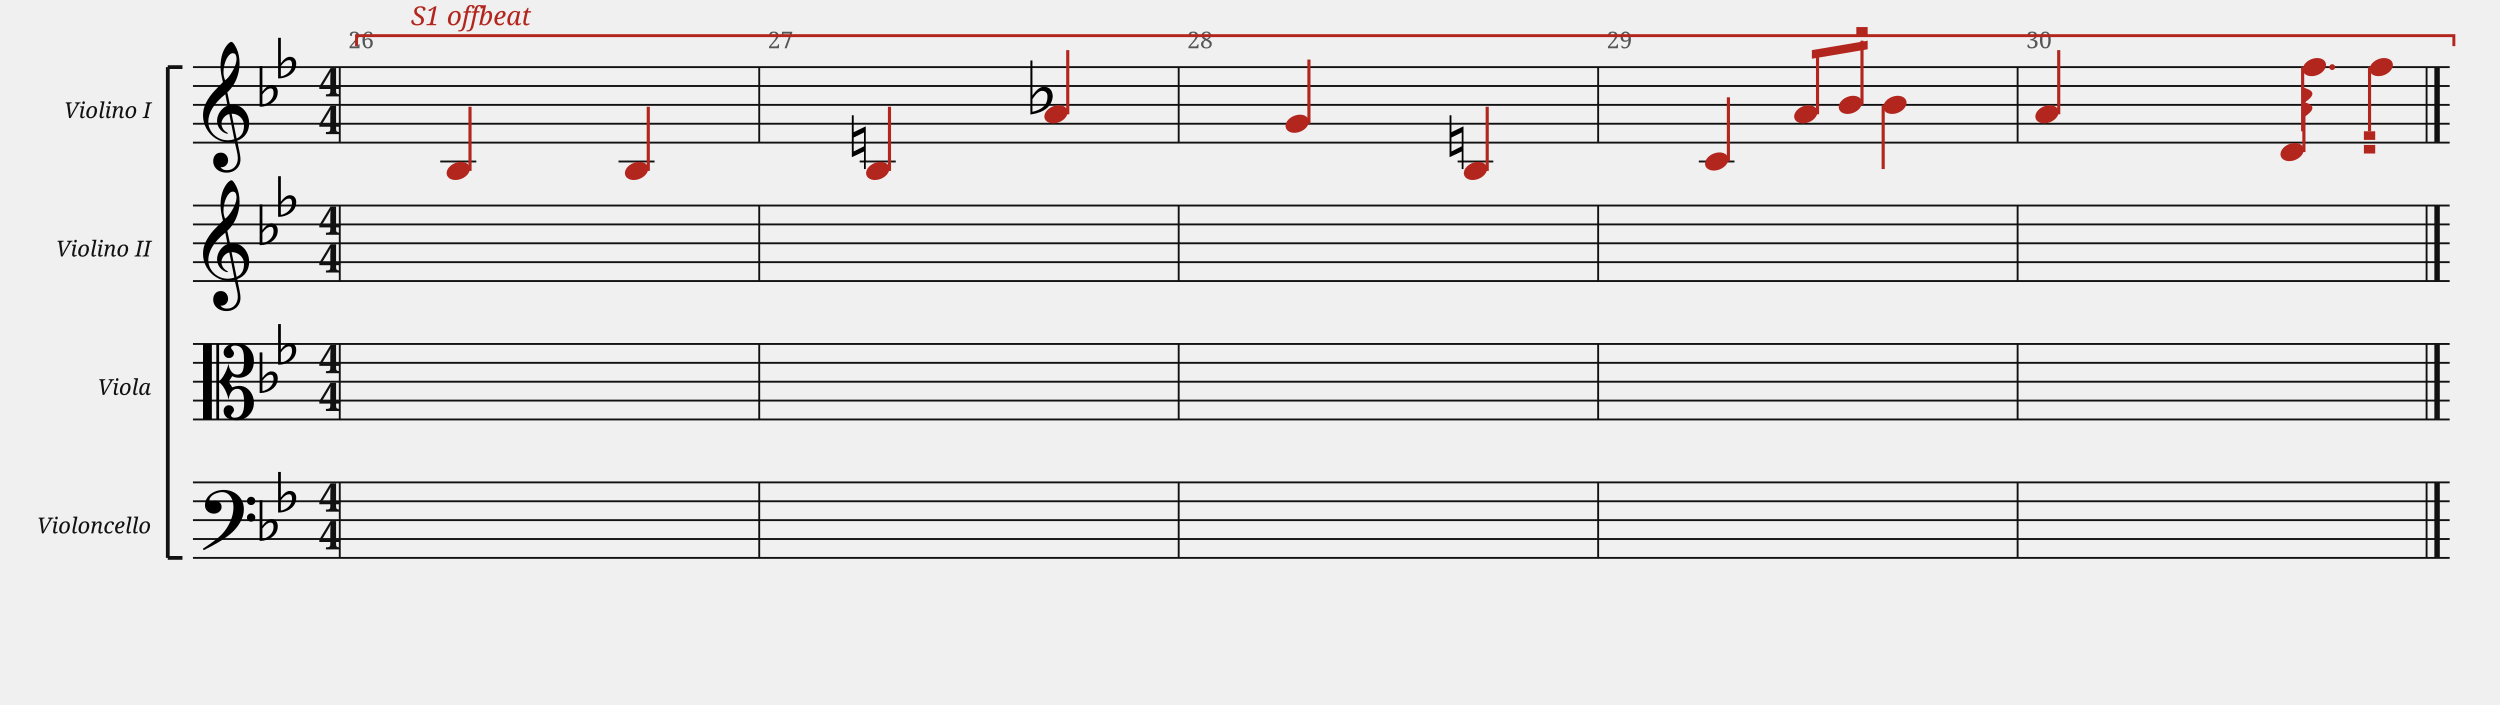
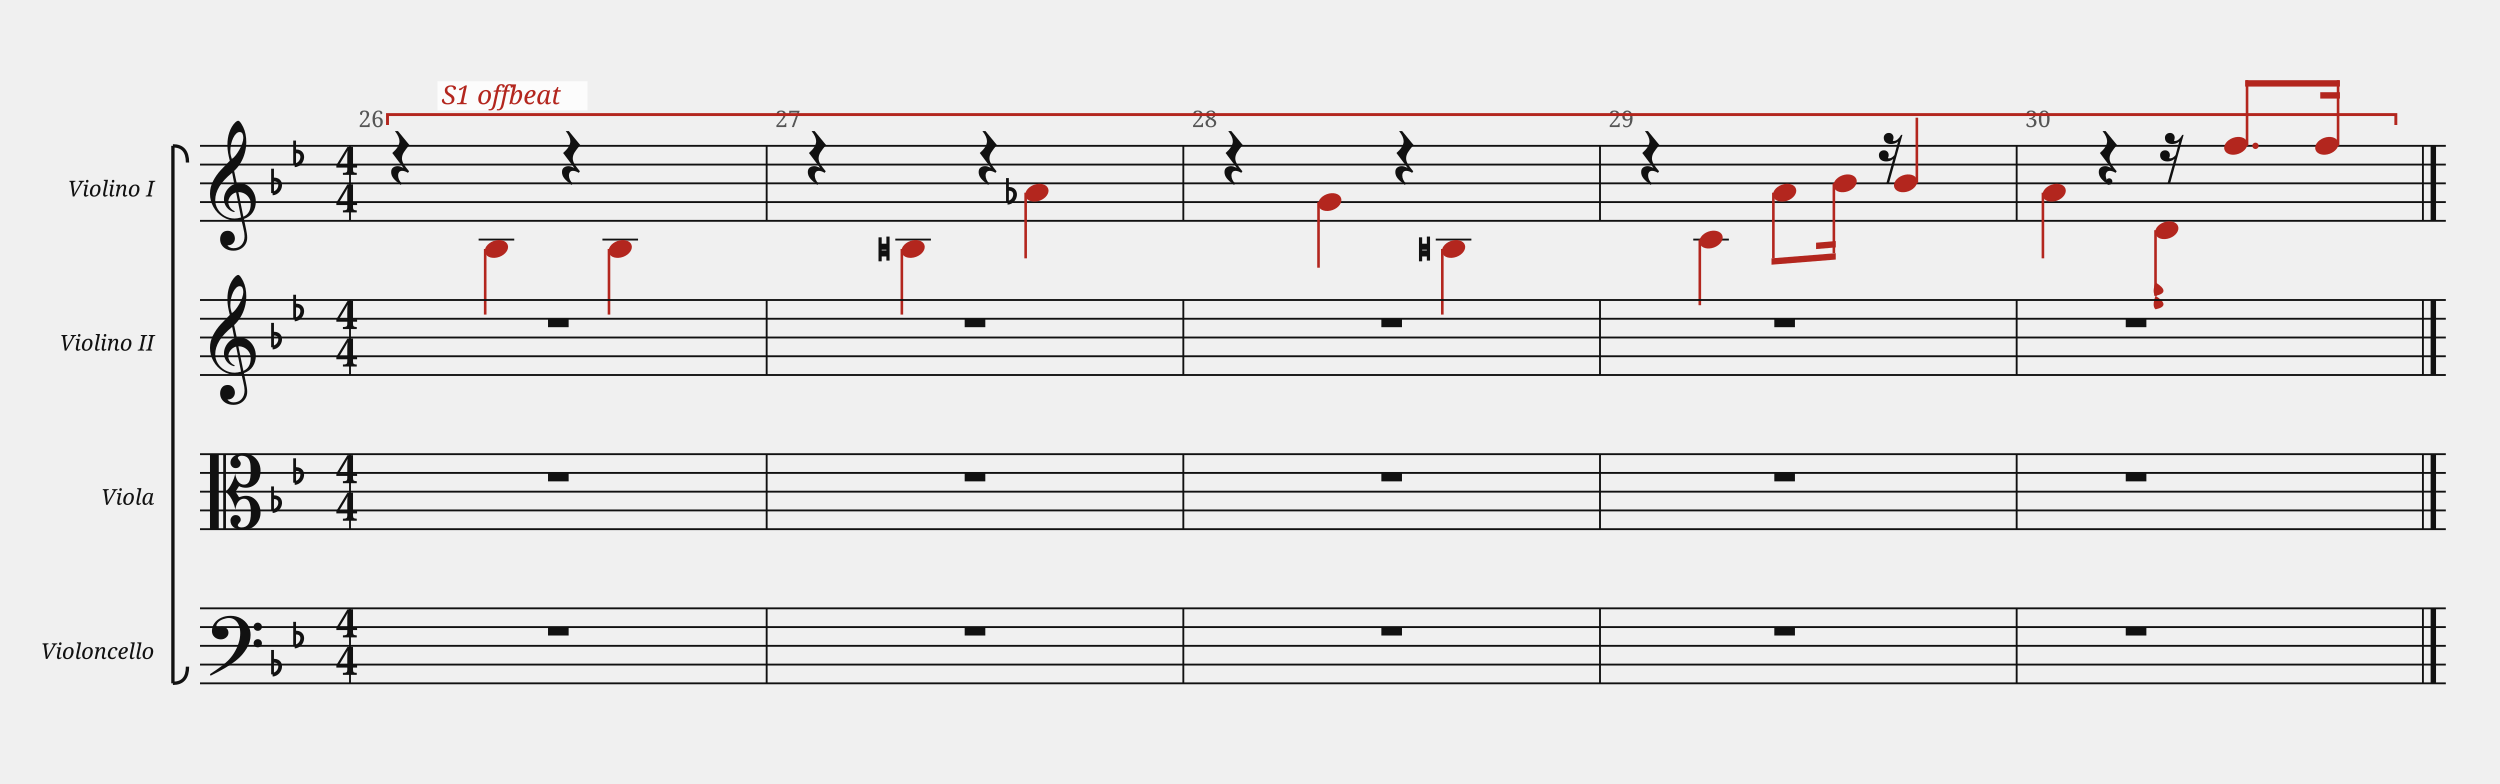
- <svg xmlns="http://www.w3.org/2000/svg" width="1192" height="336" viewBox="0 0 1192 336" class="score" role="img">
-   <line x1="80.0" y1="32.0" x2="80.0" y2="266.0" stroke="#111" stroke-width="1.8" />
-   <line x1="80.0" y1="32.0" x2="87.0" y2="32.0" stroke="#111" stroke-width="1.8" />
-   <line x1="80.0" y1="266.0" x2="87.0" y2="266.0" stroke="#111" stroke-width="1.8" />
-   <line x1="92.0" y1="32.0" x2="1168.0" y2="32.0" stroke="#111" stroke-width="0.9" />
-   <line x1="92.0" y1="41.0" x2="1168.0" y2="41.0" stroke="#111" stroke-width="0.9" />
-   <line x1="92.0" y1="50.0" x2="1168.0" y2="50.0" stroke="#111" stroke-width="0.9" />
-   <line x1="92.0" y1="59.0" x2="1168.0" y2="59.0" stroke="#111" stroke-width="0.9" />
-   <line x1="92.0" y1="68.0" x2="1168.0" y2="68.0" stroke="#111" stroke-width="0.9" />
-   <text x="95.00" y="68.00" font-family="Noto Music" font-size="36.00" text-anchor="start">𝄞</text>
-   <text x="72.00" y="56.30" font-family="Noto Serif, serif" font-size="10.50" font-style="italic" font-weight="normal" text-anchor="end" fill="#111">Violino I</text>
-   <text x="122.00" y="50.00" font-family="Noto Music" font-size="35.28" text-anchor="start">♭</text>
-   <text x="130.80" y="36.50" font-family="Noto Music" font-size="35.28" text-anchor="start">♭</text>
-   <text x="152.00" y="45.95" font-family="Noto Serif, serif" font-size="18.90" font-style="normal" font-weight="bold" text-anchor="start" fill="#111">4</text>
-   <text x="152.00" y="63.95" font-family="Noto Serif, serif" font-size="18.90" font-style="normal" font-weight="bold" text-anchor="start" fill="#111">4</text>
-   <line x1="162.0" y1="32.0" x2="162.0" y2="68.0" stroke="#111" stroke-width="0.9" />
-   <line x1="362.0" y1="32.0" x2="362.0" y2="68.0" stroke="#111" stroke-width="0.9" />
-   <line x1="562.0" y1="32.0" x2="562.0" y2="68.0" stroke="#111" stroke-width="0.9" />
-   <line x1="762.0" y1="32.0" x2="762.0" y2="68.0" stroke="#111" stroke-width="0.9" />
-   <line x1="962.0" y1="32.0" x2="962.0" y2="68.0" stroke="#111" stroke-width="0.9" />
-   <line x1="1157.0" y1="32.0" x2="1157.0" y2="68.0" stroke="#111" stroke-width="0.9" />
-   <line x1="1162.0" y1="32.0" x2="1162.0" y2="68.0" stroke="#111" stroke-width="2.6" />
-   <text x="166.00" y="23.00" font-family="Noto Serif, serif" font-size="11.00" font-style="normal" font-weight="normal" text-anchor="start" fill="#555">26</text>
-   <text x="366.00" y="23.00" font-family="Noto Serif, serif" font-size="11.00" font-style="normal" font-weight="normal" text-anchor="start" fill="#555">27</text>
-   <text x="566.00" y="23.00" font-family="Noto Serif, serif" font-size="11.00" font-style="normal" font-weight="normal" text-anchor="start" fill="#555">28</text>
-   <text x="766.00" y="23.00" font-family="Noto Serif, serif" font-size="11.00" font-style="normal" font-weight="normal" text-anchor="start" fill="#555">29</text>
-   <text x="966.00" y="23.00" font-family="Noto Serif, serif" font-size="11.00" font-style="normal" font-weight="normal" text-anchor="start" fill="#555">30</text>
-   <line x1="209.9" y1="77.0" x2="227.1" y2="77.0" stroke="#111" stroke-width="0.9" />
-   <line x1="294.9" y1="77.0" x2="312.1" y2="77.0" stroke="#111" stroke-width="0.9" />
-   <line x1="409.9" y1="77.0" x2="427.1" y2="77.0" stroke="#111" stroke-width="0.9" />
-   <line x1="695.0" y1="77.0" x2="712.0" y2="77.0" stroke="#111" stroke-width="0.9" />
-   <line x1="810.0" y1="77.0" x2="827.0" y2="77.0" stroke="#111" stroke-width="0.9" />
-   <text x="403.20" y="80.60" font-family="Noto Serif, DejaVu Serif, serif" font-size="35.10" text-anchor="start">♮</text>
-   <text x="488.20" y="54.50" font-family="Noto Serif, DejaVu Serif, serif" font-size="35.10" text-anchor="start">♭</text>
-   <text x="688.20" y="80.60" font-family="Noto Serif, DejaVu Serif, serif" font-size="35.10" text-anchor="start">♮</text>
-   <ellipse cx="218.50" cy="81.50" rx="5.76" ry="4.05" fill="#b3261e" transform="rotate(-22 218.50 81.50)" />
-   <ellipse cx="303.50" cy="81.50" rx="5.76" ry="4.05" fill="#b3261e" transform="rotate(-22 303.50 81.50)" />
-   <ellipse cx="418.50" cy="81.50" rx="5.76" ry="4.05" fill="#b3261e" transform="rotate(-22 418.50 81.50)" />
-   <ellipse cx="503.50" cy="54.50" rx="5.76" ry="4.05" fill="#b3261e" transform="rotate(-22 503.50 54.50)" />
-   <ellipse cx="618.50" cy="59.00" rx="5.76" ry="4.05" fill="#b3261e" transform="rotate(-22 618.50 59.00)" />
-   <ellipse cx="703.50" cy="81.50" rx="5.76" ry="4.05" fill="#b3261e" transform="rotate(-22 703.50 81.50)" />
-   <ellipse cx="818.50" cy="77.00" rx="5.76" ry="4.05" fill="#b3261e" transform="rotate(-22 818.50 77.00)" />
-   <ellipse cx="861.00" cy="54.50" rx="5.76" ry="4.05" fill="#b3261e" transform="rotate(-22 861.00 54.50)" />
-   <ellipse cx="882.25" cy="50.00" rx="5.76" ry="4.05" fill="#b3261e" transform="rotate(-22 882.25 50.00)" />
-   <ellipse cx="903.50" cy="50.00" rx="5.76" ry="4.05" fill="#b3261e" transform="rotate(-22 903.50 50.00)" />
-   <ellipse cx="976.00" cy="54.50" rx="5.76" ry="4.05" fill="#b3261e" transform="rotate(-22 976.00 54.50)" />
-   <ellipse cx="1092.88" cy="72.50" rx="5.76" ry="4.05" fill="#b3261e" transform="rotate(-22 1092.88 72.50)" />
-   <ellipse cx="1103.50" cy="32.00" rx="5.76" ry="4.05" fill="#b3261e" transform="rotate(-22 1103.50 32.00)" />
-   <ellipse cx="1135.38" cy="32.00" rx="5.76" ry="4.05" fill="#b3261e" transform="rotate(-22 1135.38 32.00)" />
-   <circle cx="1112.0" cy="32.0" r="1.4" fill="#b3261e" />
-   <line x1="224.1" y1="81.5" x2="224.1" y2="50.9" stroke="#b3261e" stroke-width="1.5" />
-   <line x1="309.1" y1="81.5" x2="309.1" y2="50.9" stroke="#b3261e" stroke-width="1.5" />
-   <line x1="424.1" y1="81.5" x2="424.1" y2="50.9" stroke="#b3261e" stroke-width="1.5" />
-   <line x1="509.1" y1="54.5" x2="509.1" y2="23.9" stroke="#b3261e" stroke-width="1.5" />
-   <line x1="624.1" y1="59.0" x2="624.1" y2="28.4" stroke="#b3261e" stroke-width="1.5" />
-   <line x1="709.1" y1="81.5" x2="709.1" y2="50.9" stroke="#b3261e" stroke-width="1.5" />
-   <line x1="824.1" y1="77.0" x2="824.1" y2="46.4" stroke="#b3261e" stroke-width="1.5" />
-   <line x1="866.6" y1="54.5" x2="866.6" y2="23.9" stroke="#b3261e" stroke-width="1.5" />
-   <line x1="887.8" y1="50.0" x2="887.8" y2="19.4" stroke="#b3261e" stroke-width="1.5" />
-   <polygon points="863.9,23.9 890.5,19.4 890.5,23.5 863.9,28.0" fill="#b3261e" />
-   <polygon points="885.1,12.9 890.5,12.9 890.5,17.1 885.1,17.1" fill="#b3261e" />
-   <line x1="897.9" y1="50.0" x2="897.9" y2="80.6" stroke="#b3261e" stroke-width="1.5" />
-   <line x1="981.6" y1="54.5" x2="981.6" y2="23.9" stroke="#b3261e" stroke-width="1.5" />
-   <line x1="1098.5" y1="72.5" x2="1098.5" y2="41.9" stroke="#b3261e" stroke-width="1.5" />
-   <path d="M 1098.5 41.9 q 8.1 2.0 0 7.2 q -1.3 5.0 0 -6.8 Z" fill="#b3261e" />
-   <path d="M 1098.5 48.7 q 8.1 2.0 0 7.2 q -1.3 5.0 0 -6.8 Z" fill="#b3261e" />
-   <line x1="1097.9" y1="32.0" x2="1097.9" y2="62.6" stroke="#b3261e" stroke-width="1.5" />
-   <line x1="1129.8" y1="32.0" x2="1129.8" y2="62.6" stroke="#b3261e" stroke-width="1.5" />
-   <polygon points="1127.1,62.6 1132.5,62.6 1132.5,66.7 1127.1,66.7" fill="#b3261e" />
-   <polygon points="1127.1,69.1 1132.5,69.1 1132.5,73.2 1127.1,73.2" fill="#b3261e" />
-   <line x1="92.0" y1="98.0" x2="1168.0" y2="98.0" stroke="#111" stroke-width="0.9" />
-   <line x1="92.0" y1="107.0" x2="1168.0" y2="107.0" stroke="#111" stroke-width="0.9" />
-   <line x1="92.0" y1="116.0" x2="1168.0" y2="116.0" stroke="#111" stroke-width="0.9" />
-   <line x1="92.0" y1="125.0" x2="1168.0" y2="125.0" stroke="#111" stroke-width="0.9" />
-   <line x1="92.0" y1="134.0" x2="1168.0" y2="134.0" stroke="#111" stroke-width="0.9" />
-   <text x="95.00" y="134.00" font-family="Noto Music" font-size="36.00" text-anchor="start">𝄞</text>
-   <text x="72.00" y="122.30" font-family="Noto Serif, serif" font-size="10.50" font-style="italic" font-weight="normal" text-anchor="end" fill="#111">Violino II</text>
-   <text x="122.00" y="116.00" font-family="Noto Music" font-size="35.28" text-anchor="start">♭</text>
-   <text x="130.80" y="102.50" font-family="Noto Music" font-size="35.28" text-anchor="start">♭</text>
-   <text x="152.00" y="111.95" font-family="Noto Serif, serif" font-size="18.90" font-style="normal" font-weight="bold" text-anchor="start" fill="#111">4</text>
-   <text x="152.00" y="129.95" font-family="Noto Serif, serif" font-size="18.90" font-style="normal" font-weight="bold" text-anchor="start" fill="#111">4</text>
-   <line x1="162.0" y1="98.0" x2="162.0" y2="134.0" stroke="#111" stroke-width="0.9" />
-   <line x1="362.0" y1="98.0" x2="362.0" y2="134.0" stroke="#111" stroke-width="0.9" />
-   <line x1="562.0" y1="98.0" x2="562.0" y2="134.0" stroke="#111" stroke-width="0.9" />
-   <line x1="762.0" y1="98.0" x2="762.0" y2="134.0" stroke="#111" stroke-width="0.9" />
-   <line x1="962.0" y1="98.0" x2="962.0" y2="134.0" stroke="#111" stroke-width="0.9" />
-   <line x1="1157.0" y1="98.0" x2="1157.0" y2="134.0" stroke="#111" stroke-width="0.9" />
-   <line x1="1162.0" y1="98.0" x2="1162.0" y2="134.0" stroke="#111" stroke-width="2.6" />
-   <line x1="92.0" y1="164.0" x2="1168.0" y2="164.0" stroke="#111" stroke-width="0.9" />
-   <line x1="92.0" y1="173.0" x2="1168.0" y2="173.0" stroke="#111" stroke-width="0.9" />
-   <line x1="92.0" y1="182.0" x2="1168.0" y2="182.0" stroke="#111" stroke-width="0.9" />
-   <line x1="92.0" y1="191.0" x2="1168.0" y2="191.0" stroke="#111" stroke-width="0.9" />
-   <line x1="92.0" y1="200.0" x2="1168.0" y2="200.0" stroke="#111" stroke-width="0.9" />
-   <text x="95.00" y="200.00" font-family="Noto Music" font-size="36.00" text-anchor="start">𝄡</text>
-   <text x="72.00" y="188.30" font-family="Noto Serif, serif" font-size="10.50" font-style="italic" font-weight="normal" text-anchor="end" fill="#111">Viola</text>
-   <text x="122.00" y="186.50" font-family="Noto Music" font-size="35.28" text-anchor="start">♭</text>
-   <text x="130.80" y="173.00" font-family="Noto Music" font-size="35.28" text-anchor="start">♭</text>
-   <text x="152.00" y="177.95" font-family="Noto Serif, serif" font-size="18.90" font-style="normal" font-weight="bold" text-anchor="start" fill="#111">4</text>
-   <text x="152.00" y="195.95" font-family="Noto Serif, serif" font-size="18.90" font-style="normal" font-weight="bold" text-anchor="start" fill="#111">4</text>
-   <line x1="162.0" y1="164.0" x2="162.0" y2="200.0" stroke="#111" stroke-width="0.9" />
-   <line x1="362.0" y1="164.0" x2="362.0" y2="200.0" stroke="#111" stroke-width="0.9" />
-   <line x1="562.0" y1="164.0" x2="562.0" y2="200.0" stroke="#111" stroke-width="0.9" />
-   <line x1="762.0" y1="164.0" x2="762.0" y2="200.0" stroke="#111" stroke-width="0.9" />
-   <line x1="962.0" y1="164.0" x2="962.0" y2="200.0" stroke="#111" stroke-width="0.9" />
-   <line x1="1157.0" y1="164.0" x2="1157.0" y2="200.0" stroke="#111" stroke-width="0.9" />
-   <line x1="1162.0" y1="164.0" x2="1162.0" y2="200.0" stroke="#111" stroke-width="2.6" />
-   <line x1="92.0" y1="230.0" x2="1168.0" y2="230.0" stroke="#111" stroke-width="0.9" />
-   <line x1="92.0" y1="239.0" x2="1168.0" y2="239.0" stroke="#111" stroke-width="0.9" />
-   <line x1="92.0" y1="248.0" x2="1168.0" y2="248.0" stroke="#111" stroke-width="0.9" />
-   <line x1="92.0" y1="257.0" x2="1168.0" y2="257.0" stroke="#111" stroke-width="0.9" />
-   <line x1="92.0" y1="266.0" x2="1168.0" y2="266.0" stroke="#111" stroke-width="0.9" />
-   <text x="95.00" y="266.00" font-family="Noto Music" font-size="36.00" text-anchor="start">𝄢</text>
-   <text x="72.00" y="254.30" font-family="Noto Serif, serif" font-size="10.50" font-style="italic" font-weight="normal" text-anchor="end" fill="#111">Violoncello</text>
-   <text x="122.00" y="257.00" font-family="Noto Music" font-size="35.28" text-anchor="start">♭</text>
-   <text x="130.80" y="243.50" font-family="Noto Music" font-size="35.28" text-anchor="start">♭</text>
-   <text x="152.00" y="243.95" font-family="Noto Serif, serif" font-size="18.90" font-style="normal" font-weight="bold" text-anchor="start" fill="#111">4</text>
-   <text x="152.00" y="261.95" font-family="Noto Serif, serif" font-size="18.90" font-style="normal" font-weight="bold" text-anchor="start" fill="#111">4</text>
-   <line x1="162.0" y1="230.0" x2="162.0" y2="266.0" stroke="#111" stroke-width="0.9" />
-   <line x1="362.0" y1="230.0" x2="362.0" y2="266.0" stroke="#111" stroke-width="0.9" />
-   <line x1="562.0" y1="230.0" x2="562.0" y2="266.0" stroke="#111" stroke-width="0.9" />
-   <line x1="762.0" y1="230.0" x2="762.0" y2="266.0" stroke="#111" stroke-width="0.9" />
-   <line x1="962.0" y1="230.0" x2="962.0" y2="266.0" stroke="#111" stroke-width="0.9" />
-   <line x1="1157.0" y1="230.0" x2="1157.0" y2="266.0" stroke="#111" stroke-width="0.9" />
-   <line x1="1162.0" y1="230.0" x2="1162.0" y2="266.0" stroke="#111" stroke-width="2.6" />
-   <path d="M 170.0 22.0 L 170.0 17.0 L 1170.0 17.0 L 1170.0 22.0" fill="none" stroke="#b3261e" stroke-width="1.4" />
-   <text x="196.00" y="12.00" font-family="Noto Serif, serif" font-size="12.50" font-style="italic" font-weight="normal" text-anchor="start" fill="#b3261e">S1 offbeat</text>
+ <svg xmlns="http://www.w3.org/2000/svg" width="1200" height="376" viewBox="0 0 1200 376" class="score" role="img">
+   <line x1="83.00" y1="70.00" x2="83.00" y2="328.00" stroke="#111" stroke-width="1.60" />
+   <path d="M 83.0 70.0 q 7 0 7 8" fill="none" stroke="#111" stroke-width="1.6" />
+   <path d="M 83.0 328.0 q 7 0 7 -8" fill="none" stroke="#111" stroke-width="1.6" />
+   <line x1="96.00" y1="70.00" x2="1174.00" y2="70.00" stroke="#111" stroke-width="0.90" />
+   <line x1="96.00" y1="79.00" x2="1174.00" y2="79.00" stroke="#111" stroke-width="0.90" />
+   <line x1="96.00" y1="88.00" x2="1174.00" y2="88.00" stroke="#111" stroke-width="0.90" />
+   <line x1="96.00" y1="97.00" x2="1174.00" y2="97.00" stroke="#111" stroke-width="0.90" />
+   <line x1="96.00" y1="106.00" x2="1174.00" y2="106.00" stroke="#111" stroke-width="0.90" />
+   <text x="99.00" y="106.00" font-family="Noto Music" font-size="36.00" text-anchor="start" fill="#111">𝄞</text>
+   <text x="74.00" y="94.30" font-family="Noto Serif, serif" font-size="10.50" font-style="italic" font-weight="normal" text-anchor="end" fill="#111">Violino I</text>
+   <line x1="130.82" y1="80.98" x2="130.82" y2="92.68" stroke="#111" stroke-width="1.35" />
+   <path d="M 130.82 86.20 C 136.22 85.48 135.14 92.50 130.82 92.86" fill="none" stroke="#111" stroke-width="1.80" />
+   <line x1="141.42" y1="67.48" x2="141.42" y2="79.18" stroke="#111" stroke-width="1.35" />
+   <path d="M 141.42 72.70 C 146.82 71.98 145.74 79.00 141.42 79.36" fill="none" stroke="#111" stroke-width="1.80" />
+   <text x="161.20" y="83.95" font-family="Noto Serif, serif" font-size="18.90" font-style="normal" font-weight="bold" text-anchor="start" fill="#111">4</text>
+   <text x="161.20" y="101.95" font-family="Noto Serif, serif" font-size="18.90" font-style="normal" font-weight="bold" text-anchor="start" fill="#111">4</text>
+   <line x1="168.00" y1="70.00" x2="168.00" y2="106.00" stroke="#111" stroke-width="0.90" />
+   <line x1="368.00" y1="70.00" x2="368.00" y2="106.00" stroke="#111" stroke-width="0.90" />
+   <line x1="568.00" y1="70.00" x2="568.00" y2="106.00" stroke="#111" stroke-width="0.90" />
+   <line x1="768.00" y1="70.00" x2="768.00" y2="106.00" stroke="#111" stroke-width="0.90" />
+   <line x1="968.00" y1="70.00" x2="968.00" y2="106.00" stroke="#111" stroke-width="0.90" />
+   <line x1="1163.00" y1="70.00" x2="1163.00" y2="106.00" stroke="#111" stroke-width="0.90" />
+   <line x1="1168.00" y1="70.00" x2="1168.00" y2="106.00" stroke="#111" stroke-width="2.60" />
+   <text x="172.00" y="61.00" font-family="Noto Serif, serif" font-size="11.00" font-style="normal" font-weight="normal" text-anchor="start" fill="#555">26</text>
+   <text x="372.00" y="61.00" font-family="Noto Serif, serif" font-size="11.00" font-style="normal" font-weight="normal" text-anchor="start" fill="#555">27</text>
+   <text x="572.00" y="61.00" font-family="Noto Serif, serif" font-size="11.00" font-style="normal" font-weight="normal" text-anchor="start" fill="#555">28</text>
+   <text x="772.00" y="61.00" font-family="Noto Serif, serif" font-size="11.00" font-style="normal" font-weight="normal" text-anchor="start" fill="#555">29</text>
+   <text x="972.00" y="61.00" font-family="Noto Serif, serif" font-size="11.00" font-style="normal" font-weight="normal" text-anchor="start" fill="#555">30</text>
+   <line x1="422.45" y1="113.92" x2="422.45" y2="125.44" stroke="#111" stroke-width="1.53" />
+   <line x1="426.23" y1="113.56" x2="426.23" y2="125.08" stroke="#111" stroke-width="1.53" />
+   <line x1="422.45" y1="118.42" x2="426.23" y2="118.42" stroke="#111" stroke-width="2.88" />
+   <line x1="422.45" y1="121.66" x2="426.23" y2="121.66" stroke="#111" stroke-width="2.88" />
+   <line x1="483.58" y1="85.48" x2="483.58" y2="97.18" stroke="#111" stroke-width="1.35" />
+   <path d="M 483.58 90.70 C 488.98 89.98 487.90 97.00 483.58 97.36" fill="none" stroke="#111" stroke-width="1.80" />
+   <line x1="681.87" y1="113.92" x2="681.87" y2="125.44" stroke="#111" stroke-width="1.53" />
+   <line x1="685.65" y1="113.56" x2="685.65" y2="125.08" stroke="#111" stroke-width="1.53" />
+   <line x1="681.87" y1="118.42" x2="685.65" y2="118.42" stroke="#111" stroke-width="2.88" />
+   <line x1="681.87" y1="121.66" x2="685.65" y2="121.66" stroke="#111" stroke-width="2.88" />
+   <line x1="229.74" y1="115.00" x2="246.84" y2="115.00" stroke="#111" stroke-width="0.90" />
+   <ellipse cx="238.29" cy="119.50" rx="5.76" ry="4.05" fill="#b3261e" transform="rotate(-20 238.29 119.50)" />
+   <line x1="289.16" y1="115.00" x2="306.26" y2="115.00" stroke="#111" stroke-width="0.90" />
+   <ellipse cx="297.71" cy="119.50" rx="5.76" ry="4.05" fill="#b3261e" transform="rotate(-20 297.71 119.50)" />
+   <line x1="429.74" y1="115.00" x2="446.84" y2="115.00" stroke="#111" stroke-width="0.90" />
+   <ellipse cx="438.29" cy="119.50" rx="5.76" ry="4.05" fill="#b3261e" transform="rotate(-20 438.29 119.50)" />
+   <ellipse cx="497.71" cy="92.50" rx="5.76" ry="4.05" fill="#b3261e" transform="rotate(-20 497.71 92.50)" />
+   <ellipse cx="638.29" cy="97.00" rx="5.76" ry="4.05" fill="#b3261e" transform="rotate(-20 638.29 97.00)" />
+   <line x1="689.16" y1="115.00" x2="706.26" y2="115.00" stroke="#111" stroke-width="0.90" />
+   <ellipse cx="697.71" cy="119.50" rx="5.76" ry="4.05" fill="#b3261e" transform="rotate(-20 697.71 119.50)" />
+   <line x1="812.76" y1="115.00" x2="829.86" y2="115.00" stroke="#111" stroke-width="0.90" />
+   <ellipse cx="821.31" cy="115.00" rx="5.76" ry="4.05" fill="#b3261e" transform="rotate(-20 821.31 115.00)" />
+   <ellipse cx="856.62" cy="92.50" rx="5.76" ry="4.05" fill="#b3261e" transform="rotate(-20 856.62 92.50)" />
+   <ellipse cx="885.66" cy="88.00" rx="5.76" ry="4.05" fill="#b3261e" transform="rotate(-20 885.66 88.00)" />
+   <ellipse cx="914.69" cy="88.00" rx="5.76" ry="4.05" fill="#b3261e" transform="rotate(-20 914.69 88.00)" />
+   <ellipse cx="986.00" cy="92.50" rx="5.76" ry="4.05" fill="#b3261e" transform="rotate(-20 986.00 92.50)" />
+   <ellipse cx="1040.05" cy="110.50" rx="5.76" ry="4.05" fill="#b3261e" transform="rotate(-20 1040.05 110.50)" />
+   <ellipse cx="1073.18" cy="70.00" rx="5.76" ry="4.05" fill="#b3261e" transform="rotate(-20 1073.18 70.00)" />
+   <circle cx="1082.63" cy="70.00" r="1.53" fill="#b3261e" />
+   <ellipse cx="1116.87" cy="70.00" rx="5.76" ry="4.05" fill="#b3261e" transform="rotate(-20 1116.87 70.00)" />
+   <text x="186.00" y="92.95" font-family="Noto Music" font-size="34.20" text-anchor="start" fill="#111">𝄽</text>
+   <text x="268.00" y="92.95" font-family="Noto Music" font-size="34.20" text-anchor="start" fill="#111">𝄽</text>
+   <text x="386.00" y="92.95" font-family="Noto Music" font-size="34.20" text-anchor="start" fill="#111">𝄽</text>
+   <text x="468.00" y="92.95" font-family="Noto Music" font-size="34.20" text-anchor="start" fill="#111">𝄽</text>
+   <text x="586.00" y="92.95" font-family="Noto Music" font-size="34.20" text-anchor="start" fill="#111">𝄽</text>
+   <text x="668.00" y="92.95" font-family="Noto Music" font-size="34.20" text-anchor="start" fill="#111">𝄽</text>
+   <text x="786.00" y="92.95" font-family="Noto Music" font-size="34.20" text-anchor="start" fill="#111">𝄽</text>
+   <text x="900.17" y="92.95" font-family="Noto Music" font-size="34.20" text-anchor="start" fill="#111">𝄿</text>
+   <text x="1005.66" y="92.95" font-family="Noto Music" font-size="34.20" text-anchor="start" fill="#111">𝄽</text>
+   <circle cx="1012.41" cy="87.10" r="1.53" fill="#111" />
+   <text x="1035.14" y="92.95" font-family="Noto Music" font-size="34.20" text-anchor="start" fill="#111">𝄿</text>
+   <line x1="851.22" y1="92.50" x2="851.22" y2="124.00" stroke="#b3261e" stroke-width="1.25" />
+   <line x1="880.26" y1="88.00" x2="880.26" y2="121.53" stroke="#b3261e" stroke-width="1.25" />
+   <polygon points="850.32,124.00 881.16,121.53 881.16,124.59 850.32,127.06" fill="#b3261e" />
+   <polygon points="871.71,116.50 881.16,115.70 881.16,118.76 871.71,119.56" fill="#b3261e" />
+   <line x1="1078.58" y1="70.00" x2="1078.58" y2="38.50" stroke="#b3261e" stroke-width="1.25" />
+   <line x1="1122.27" y1="70.00" x2="1122.27" y2="38.50" stroke="#b3261e" stroke-width="1.25" />
+   <polygon points="1077.68,38.50 1123.17,38.50 1123.17,41.56 1077.68,41.56" fill="#b3261e" />
+   <polygon points="1113.72,44.26 1123.17,44.26 1123.17,47.32 1113.72,47.32" fill="#b3261e" />
+   <line x1="232.89" y1="119.50" x2="232.89" y2="151.00" stroke="#b3261e" stroke-width="1.25" />
+   <line x1="292.31" y1="119.50" x2="292.31" y2="151.00" stroke="#b3261e" stroke-width="1.25" />
+   <line x1="432.89" y1="119.50" x2="432.89" y2="151.00" stroke="#b3261e" stroke-width="1.25" />
+   <line x1="492.31" y1="92.50" x2="492.31" y2="124.00" stroke="#b3261e" stroke-width="1.25" />
+   <line x1="632.89" y1="97.00" x2="632.89" y2="128.50" stroke="#b3261e" stroke-width="1.25" />
+   <line x1="692.31" y1="119.50" x2="692.31" y2="151.00" stroke="#b3261e" stroke-width="1.25" />
+   <line x1="815.91" y1="115.00" x2="815.91" y2="146.50" stroke="#b3261e" stroke-width="1.25" />
+   <line x1="920.09" y1="88.00" x2="920.09" y2="56.50" stroke="#b3261e" stroke-width="1.25" />
+   <line x1="980.60" y1="92.50" x2="980.60" y2="124.00" stroke="#b3261e" stroke-width="1.25" />
+   <line x1="1034.65" y1="110.50" x2="1034.65" y2="142.00" stroke="#b3261e" stroke-width="1.25" />
+   <path d="M 1034.65 142.00 q 7.65 -1.62 0 -6.48 q -1.80 4.95 0 6.48 Z" fill="#b3261e" />
+   <path d="M 1034.65 148.48 q 7.65 -1.62 0 -6.48 q -1.80 4.95 0 6.48 Z" fill="#b3261e" />
+   <line x1="96.00" y1="144.00" x2="1174.00" y2="144.00" stroke="#111" stroke-width="0.90" />
+   <line x1="96.00" y1="153.00" x2="1174.00" y2="153.00" stroke="#111" stroke-width="0.90" />
+   <line x1="96.00" y1="162.00" x2="1174.00" y2="162.00" stroke="#111" stroke-width="0.90" />
+   <line x1="96.00" y1="171.00" x2="1174.00" y2="171.00" stroke="#111" stroke-width="0.90" />
+   <line x1="96.00" y1="180.00" x2="1174.00" y2="180.00" stroke="#111" stroke-width="0.90" />
+   <text x="99.00" y="180.00" font-family="Noto Music" font-size="36.00" text-anchor="start" fill="#111">𝄞</text>
+   <text x="74.00" y="168.30" font-family="Noto Serif, serif" font-size="10.50" font-style="italic" font-weight="normal" text-anchor="end" fill="#111">Violino II</text>
+   <line x1="130.82" y1="154.98" x2="130.82" y2="166.68" stroke="#111" stroke-width="1.35" />
+   <path d="M 130.82 160.20 C 136.22 159.48 135.14 166.50 130.82 166.86" fill="none" stroke="#111" stroke-width="1.80" />
+   <line x1="141.42" y1="141.48" x2="141.42" y2="153.18" stroke="#111" stroke-width="1.35" />
+   <path d="M 141.42 146.70 C 146.82 145.98 145.74 153.00 141.42 153.36" fill="none" stroke="#111" stroke-width="1.80" />
+   <text x="161.20" y="157.95" font-family="Noto Serif, serif" font-size="18.90" font-style="normal" font-weight="bold" text-anchor="start" fill="#111">4</text>
+   <text x="161.20" y="175.95" font-family="Noto Serif, serif" font-size="18.90" font-style="normal" font-weight="bold" text-anchor="start" fill="#111">4</text>
+   <line x1="168.00" y1="144.00" x2="168.00" y2="180.00" stroke="#111" stroke-width="0.90" />
+   <line x1="368.00" y1="144.00" x2="368.00" y2="180.00" stroke="#111" stroke-width="0.90" />
+   <line x1="568.00" y1="144.00" x2="568.00" y2="180.00" stroke="#111" stroke-width="0.90" />
+   <line x1="768.00" y1="144.00" x2="768.00" y2="180.00" stroke="#111" stroke-width="0.90" />
+   <line x1="968.00" y1="144.00" x2="968.00" y2="180.00" stroke="#111" stroke-width="0.90" />
+   <line x1="1163.00" y1="144.00" x2="1163.00" y2="180.00" stroke="#111" stroke-width="0.90" />
+   <line x1="1168.00" y1="144.00" x2="1168.00" y2="180.00" stroke="#111" stroke-width="2.60" />
+   <rect x="263.05" y="153.00" width="9.90" height="4.05" fill="#111" />
+   <rect x="463.05" y="153.00" width="9.90" height="4.05" fill="#111" />
+   <rect x="663.05" y="153.00" width="9.90" height="4.05" fill="#111" />
+   <rect x="851.67" y="153.00" width="9.90" height="4.05" fill="#111" />
+   <rect x="1020.36" y="153.00" width="9.90" height="4.05" fill="#111" />
+   <line x1="96.00" y1="218.00" x2="1174.00" y2="218.00" stroke="#111" stroke-width="0.90" />
+   <line x1="96.00" y1="227.00" x2="1174.00" y2="227.00" stroke="#111" stroke-width="0.90" />
+   <line x1="96.00" y1="236.00" x2="1174.00" y2="236.00" stroke="#111" stroke-width="0.90" />
+   <line x1="96.00" y1="245.00" x2="1174.00" y2="245.00" stroke="#111" stroke-width="0.90" />
+   <line x1="96.00" y1="254.00" x2="1174.00" y2="254.00" stroke="#111" stroke-width="0.90" />
+   <text x="99.00" y="254.00" font-family="Noto Music" font-size="36.00" text-anchor="start" fill="#111">𝄡</text>
+   <text x="74.00" y="242.30" font-family="Noto Serif, serif" font-size="10.50" font-style="italic" font-weight="normal" text-anchor="end" fill="#111">Viola</text>
+   <line x1="130.82" y1="233.48" x2="130.82" y2="245.18" stroke="#111" stroke-width="1.35" />
+   <path d="M 130.82 238.70 C 136.22 237.98 135.14 245.00 130.82 245.36" fill="none" stroke="#111" stroke-width="1.80" />
+   <line x1="141.42" y1="219.98" x2="141.42" y2="231.68" stroke="#111" stroke-width="1.35" />
+   <path d="M 141.42 225.20 C 146.82 224.48 145.74 231.50 141.42 231.86" fill="none" stroke="#111" stroke-width="1.80" />
+   <text x="161.20" y="231.95" font-family="Noto Serif, serif" font-size="18.90" font-style="normal" font-weight="bold" text-anchor="start" fill="#111">4</text>
+   <text x="161.20" y="249.95" font-family="Noto Serif, serif" font-size="18.90" font-style="normal" font-weight="bold" text-anchor="start" fill="#111">4</text>
+   <line x1="168.00" y1="218.00" x2="168.00" y2="254.00" stroke="#111" stroke-width="0.90" />
+   <line x1="368.00" y1="218.00" x2="368.00" y2="254.00" stroke="#111" stroke-width="0.90" />
+   <line x1="568.00" y1="218.00" x2="568.00" y2="254.00" stroke="#111" stroke-width="0.90" />
+   <line x1="768.00" y1="218.00" x2="768.00" y2="254.00" stroke="#111" stroke-width="0.90" />
+   <line x1="968.00" y1="218.00" x2="968.00" y2="254.00" stroke="#111" stroke-width="0.90" />
+   <line x1="1163.00" y1="218.00" x2="1163.00" y2="254.00" stroke="#111" stroke-width="0.90" />
+   <line x1="1168.00" y1="218.00" x2="1168.00" y2="254.00" stroke="#111" stroke-width="2.60" />
+   <rect x="263.05" y="227.00" width="9.90" height="4.05" fill="#111" />
+   <rect x="463.05" y="227.00" width="9.90" height="4.05" fill="#111" />
+   <rect x="663.05" y="227.00" width="9.90" height="4.05" fill="#111" />
+   <rect x="851.67" y="227.00" width="9.90" height="4.05" fill="#111" />
+   <rect x="1020.36" y="227.00" width="9.90" height="4.05" fill="#111" />
+   <line x1="96.00" y1="292.00" x2="1174.00" y2="292.00" stroke="#111" stroke-width="0.90" />
+   <line x1="96.00" y1="301.00" x2="1174.00" y2="301.00" stroke="#111" stroke-width="0.90" />
+   <line x1="96.00" y1="310.00" x2="1174.00" y2="310.00" stroke="#111" stroke-width="0.90" />
+   <line x1="96.00" y1="319.00" x2="1174.00" y2="319.00" stroke="#111" stroke-width="0.90" />
+   <line x1="96.00" y1="328.00" x2="1174.00" y2="328.00" stroke="#111" stroke-width="0.90" />
+   <text x="99.00" y="328.00" font-family="Noto Music" font-size="36.00" text-anchor="start" fill="#111">𝄢</text>
+   <text x="74.00" y="316.30" font-family="Noto Serif, serif" font-size="10.50" font-style="italic" font-weight="normal" text-anchor="end" fill="#111">Violoncello</text>
+   <line x1="130.82" y1="311.98" x2="130.82" y2="323.68" stroke="#111" stroke-width="1.35" />
+   <path d="M 130.82 317.20 C 136.22 316.48 135.14 323.50 130.82 323.86" fill="none" stroke="#111" stroke-width="1.80" />
+   <line x1="141.42" y1="298.48" x2="141.42" y2="310.18" stroke="#111" stroke-width="1.35" />
+   <path d="M 141.42 303.70 C 146.82 302.98 145.74 310.00 141.42 310.36" fill="none" stroke="#111" stroke-width="1.80" />
+   <text x="161.20" y="305.95" font-family="Noto Serif, serif" font-size="18.90" font-style="normal" font-weight="bold" text-anchor="start" fill="#111">4</text>
+   <text x="161.20" y="323.95" font-family="Noto Serif, serif" font-size="18.90" font-style="normal" font-weight="bold" text-anchor="start" fill="#111">4</text>
+   <line x1="168.00" y1="292.00" x2="168.00" y2="328.00" stroke="#111" stroke-width="0.90" />
+   <line x1="368.00" y1="292.00" x2="368.00" y2="328.00" stroke="#111" stroke-width="0.90" />
+   <line x1="568.00" y1="292.00" x2="568.00" y2="328.00" stroke="#111" stroke-width="0.90" />
+   <line x1="768.00" y1="292.00" x2="768.00" y2="328.00" stroke="#111" stroke-width="0.90" />
+   <line x1="968.00" y1="292.00" x2="968.00" y2="328.00" stroke="#111" stroke-width="0.90" />
+   <line x1="1163.00" y1="292.00" x2="1163.00" y2="328.00" stroke="#111" stroke-width="0.90" />
+   <line x1="1168.00" y1="292.00" x2="1168.00" y2="328.00" stroke="#111" stroke-width="2.60" />
+   <rect x="263.05" y="301.00" width="9.90" height="4.05" fill="#111" />
+   <rect x="463.05" y="301.00" width="9.90" height="4.05" fill="#111" />
+   <rect x="663.05" y="301.00" width="9.90" height="4.05" fill="#111" />
+   <rect x="851.67" y="301.00" width="9.90" height="4.05" fill="#111" />
+   <rect x="1020.36" y="301.00" width="9.90" height="4.05" fill="#111" />
+   <path d="M 186.0 60.0 L 186.0 55.0 L 1150.0 55.0 L 1150.0 60.0" fill="none" stroke="#b3261e" stroke-width="1.4" />
+   <rect x="210.0" y="39.0" width="72.0" height="14" fill="#fff" fill-opacity="0.82" />
+   <text x="212.00" y="50.00" font-family="Noto Serif, serif" font-size="12.50" font-style="italic" font-weight="normal" text-anchor="start" fill="#b3261e">S1 offbeat</text>
</svg>
